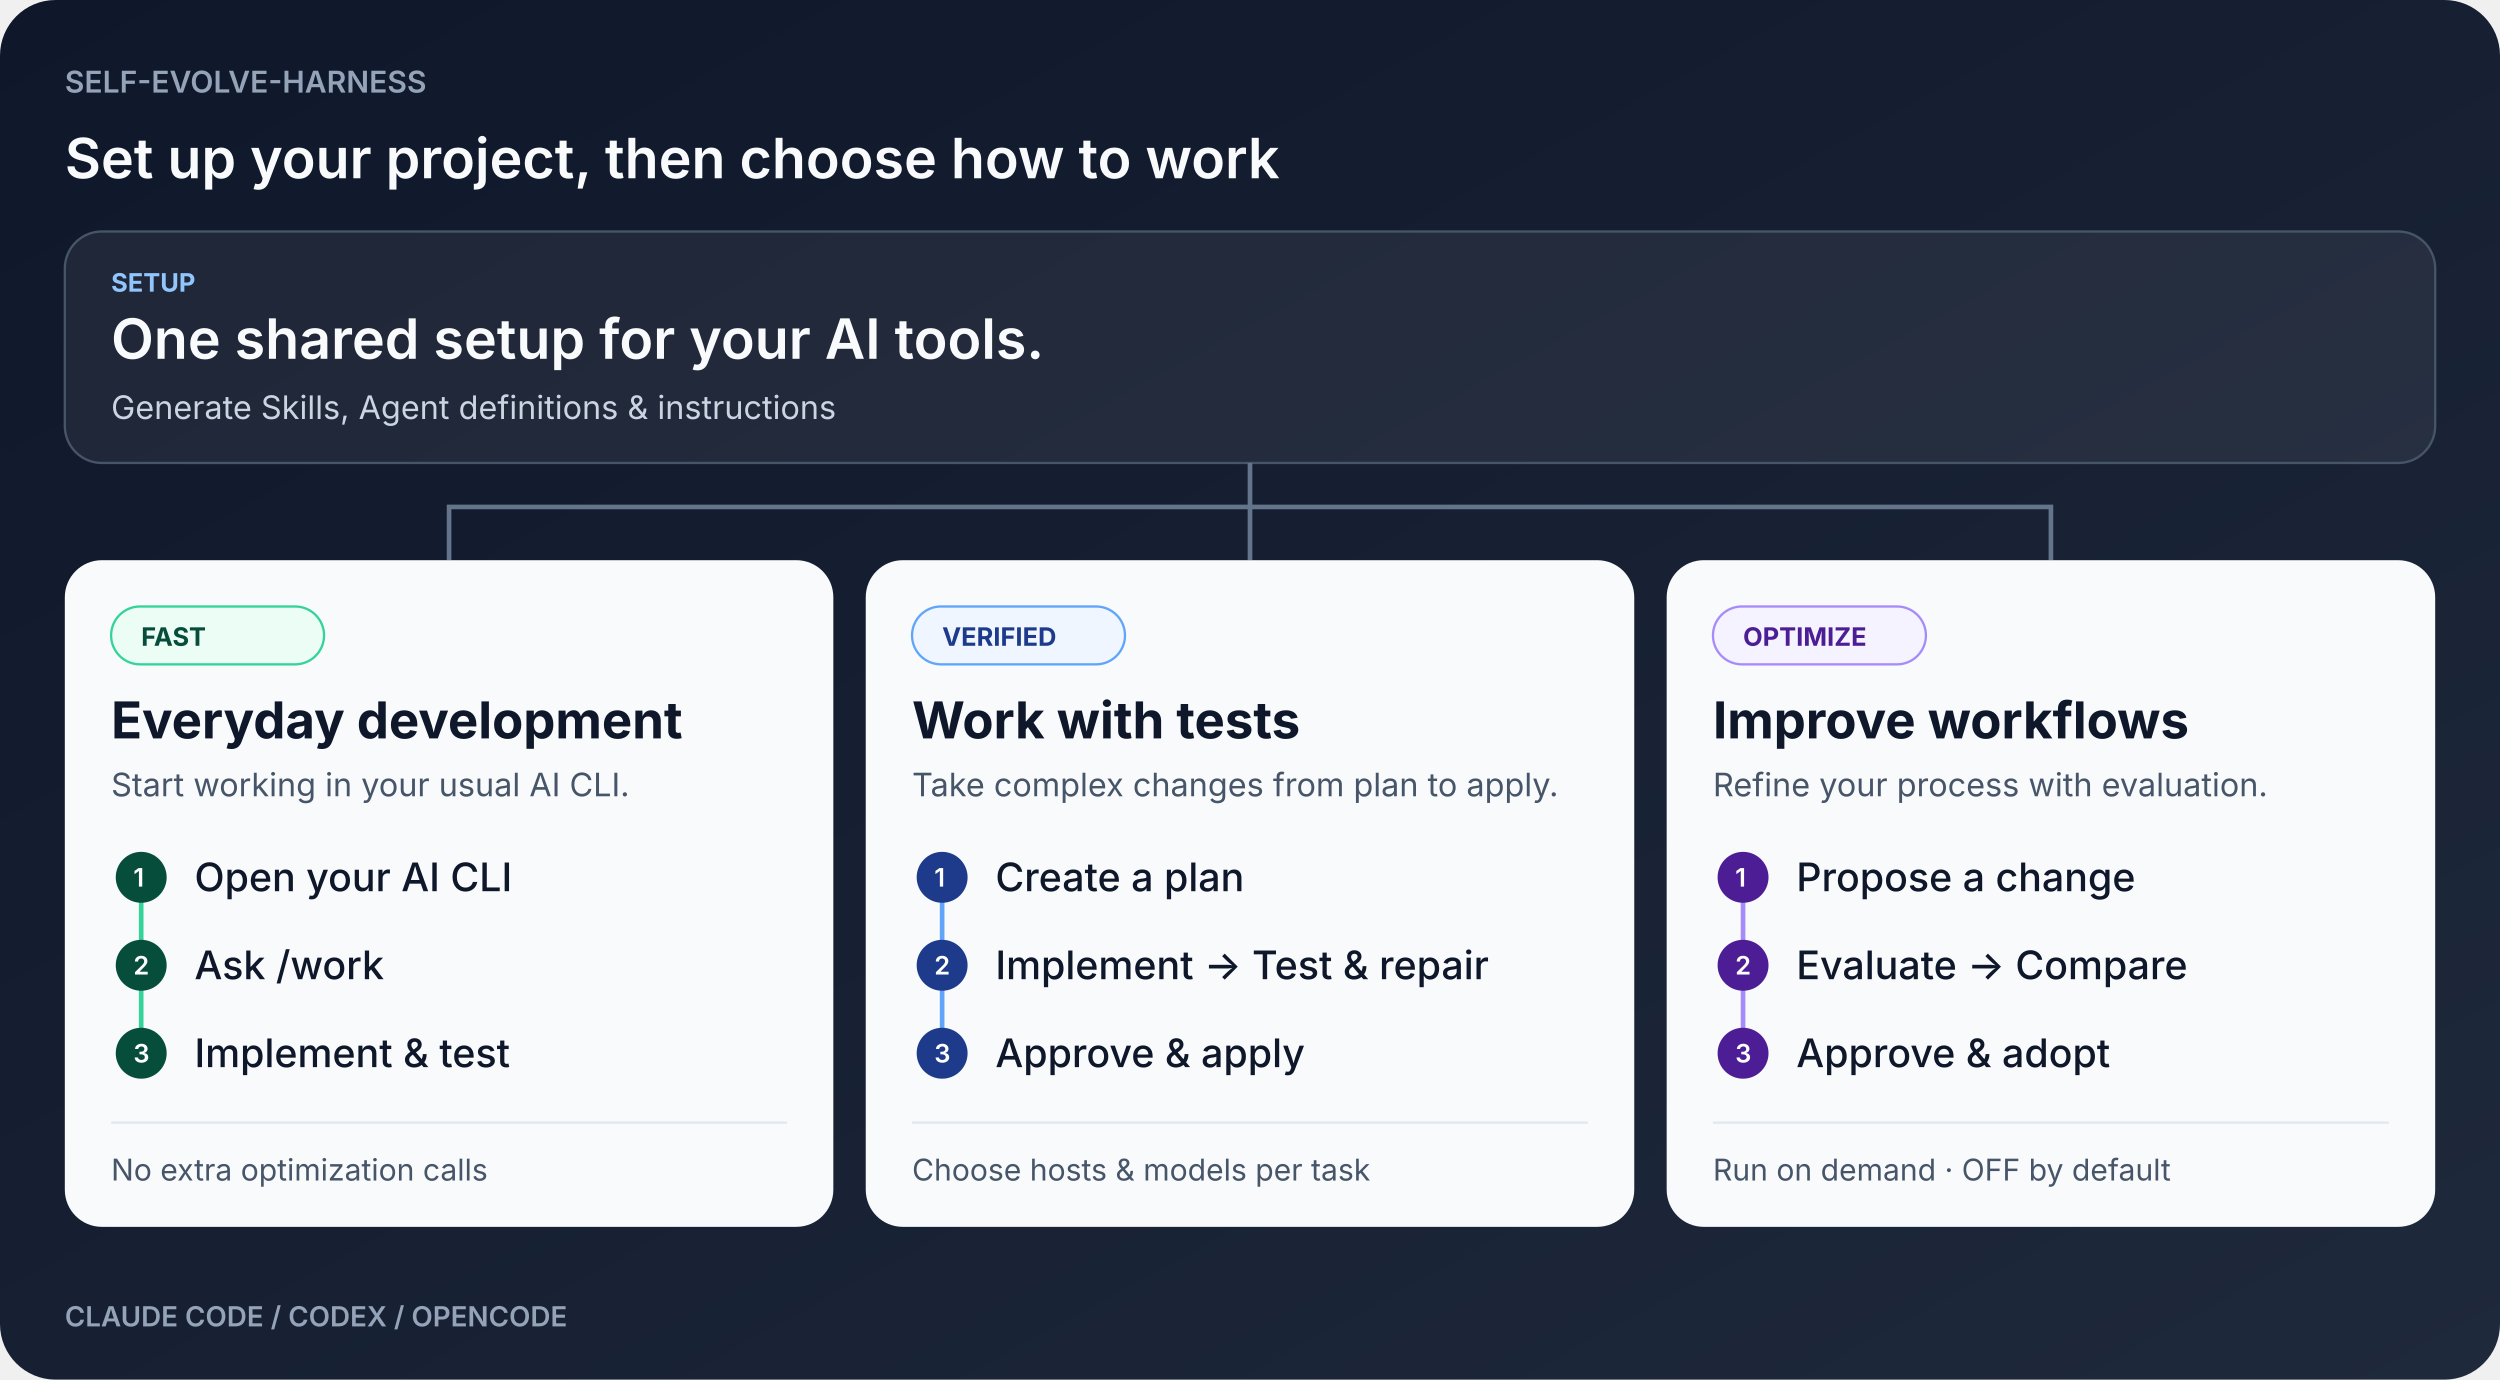
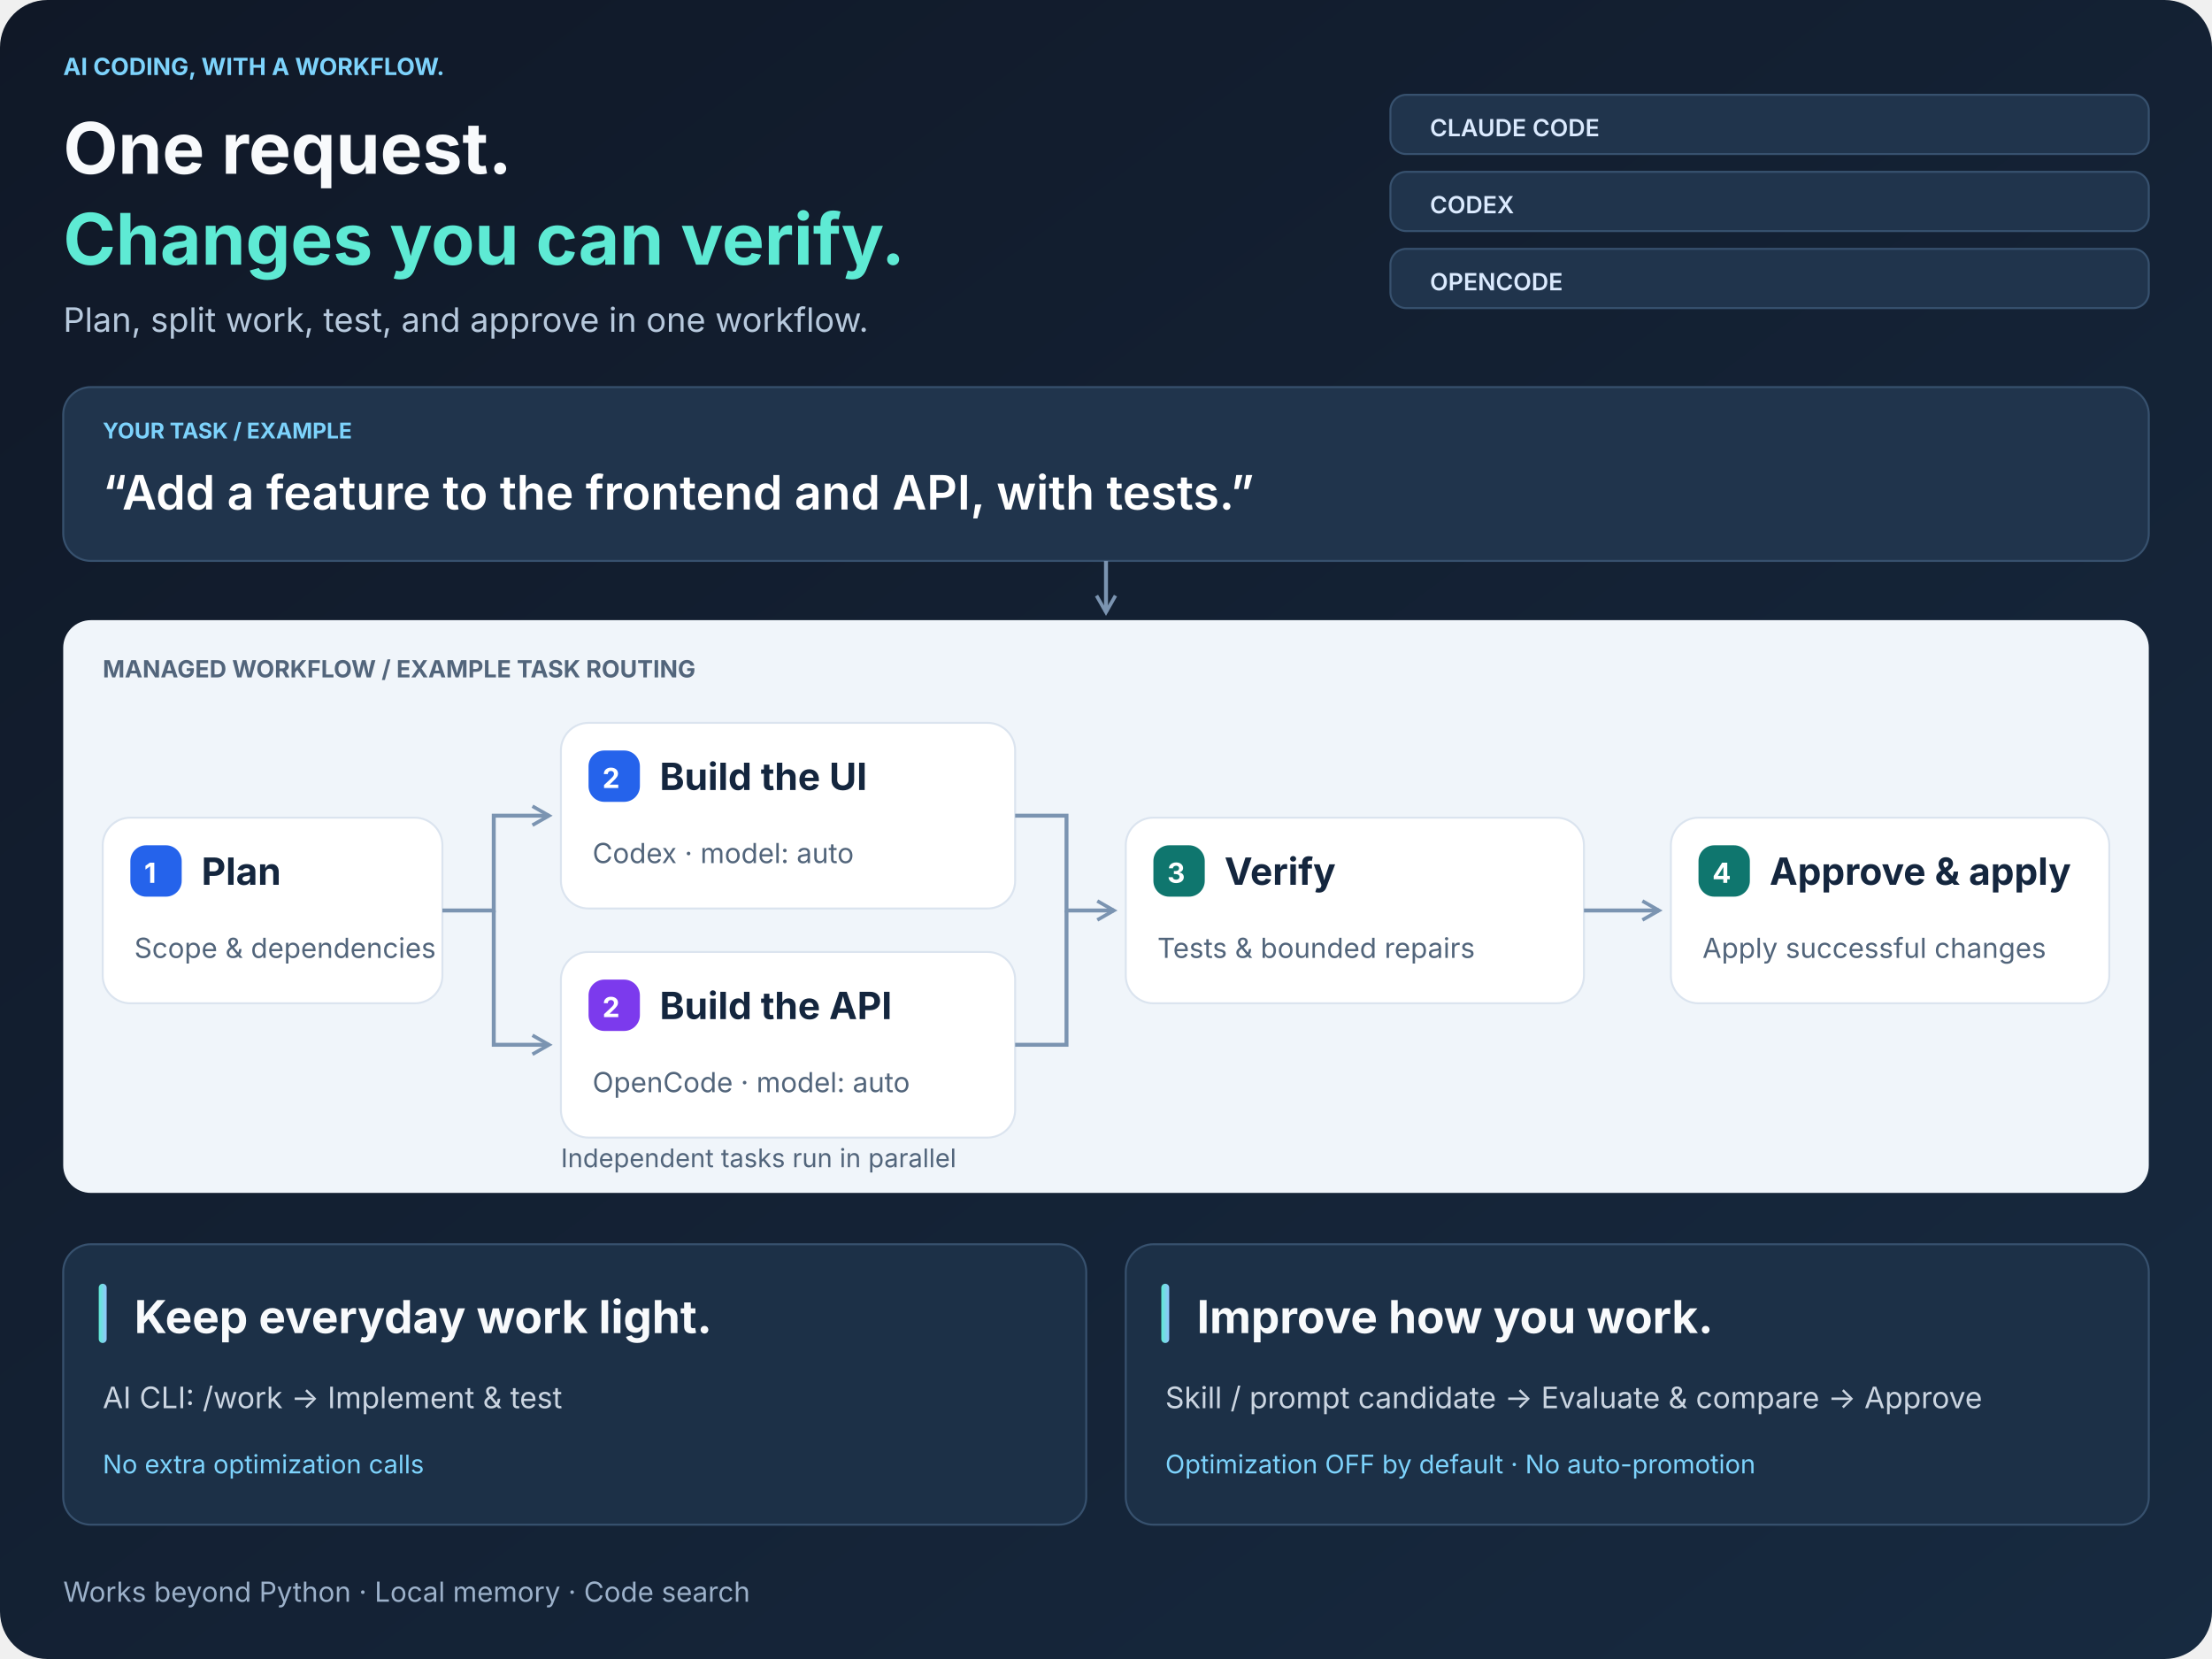
- <svg xmlns="http://www.w3.org/2000/svg" width="1080" height="596" viewBox="0 0 1080 596" role="img" aria-labelledby="title desc">
+ <svg xmlns="http://www.w3.org/2000/svg" width="1120" height="840" viewBox="0 0 1120 840" role="img" aria-labelledby="title desc">
  <defs>
    <linearGradient id="bg" x2="1" y2="1">
-       <stop stop-color="#0f172a" />
-       <stop offset="1" stop-color="#1e293b" />
+       <stop stop-color="#101827" />
+       <stop offset="1" stop-color="#172a40" />
    </linearGradient>
+     <linearGradient id="accent">
+       <stop stop-color="#5eead4" />
+       <stop offset="1" stop-color="#93c5fd" />
+     </linearGradient>
+     <marker id="arrow" viewBox="0 0 10 10" refX="8" refY="5" markerWidth="6" markerHeight="6" orient="auto-start-reverse">
+       <path d="M1 1 L8 5 L1 9" fill="none" stroke="#7b94b1" stroke-width="1.5" />
+     </marker>
  </defs>
-   <rect width="1080" height="596" rx="24" fill="url(#bg)" />
+   <rect width="1120" height="840" rx="24" fill="url(#bg)" />
  <g font-family="-apple-system,BlinkMacSystemFont,'Segoe UI','Noto Sans JP','Hiragino Kaku Gothic ProN',Meiryo,sans-serif">
-     <text x="28" y="40" font-size="13" fill="#94a3b8" font-weight="600">SELF-EVOLVE-HARNESS</text>
-     <text x="28" y="77" font-size="24" fill="#f8fafc" font-weight="600">Set up your project, then choose how to work</text>
-     <rect x="28" y="100" width="1024" height="100" rx="16" fill="#ffffff" fill-opacity="0.06" stroke="#475569" />
-     <text x="48" y="126" font-size="11" fill="#93c5fd" font-weight="700">SETUP</text>
-     <text x="48" y="155" font-size="24" fill="#f8fafc" font-weight="600">One shared setup for your AI tools.</text>
-     <text x="48" y="181" font-size="14" fill="#cbd5e1" font-weight="400">Generate Skills, Agent definitions &amp; instructions</text>
-     <path d="M540 200 V219 M194 242 V219 H886 V242 M540 219 V242" fill="none" stroke="#64748b" stroke-width="2" />
-     <rect x="28" y="242" width="332" height="288" rx="16" fill="#f8fafc" />
-     <rect x="48" y="262" width="92" height="25" rx="12.5" fill="#ecfdf5" stroke="#34d399" />
-     <text x="61" y="279" font-size="11" fill="#064e3b" font-weight="700">FAST</text>
-     <text x="48" y="319" font-size="22" fill="#0f172a" font-weight="700">Everyday development</text>
-     <text x="48" y="344" font-size="14" fill="#475569" font-weight="400">Start working in your usual AI CLI.</text>
-     <path d="M61 376 V458" stroke="#34d399" stroke-width="2" />
-     <circle cx="61" cy="379" r="11" fill="#064e3b" />
-     <text x="57.6" y="383" font-size="11" fill="#fff" font-weight="600">1</text>
-     <text x="84" y="385" font-size="17" fill="#0f172a" font-weight="500">Open your AI CLI</text>
-     <circle cx="61" cy="417" r="11" fill="#064e3b" />
-     <text x="57.6" y="421" font-size="11" fill="#fff" font-weight="600">2</text>
-     <text x="84" y="423" font-size="17" fill="#0f172a" font-weight="500">Ask /work</text>
-     <circle cx="61" cy="455" r="11" fill="#064e3b" />
-     <text x="57.6" y="459" font-size="11" fill="#fff" font-weight="600">3</text>
-     <text x="84" y="461" font-size="17" fill="#0f172a" font-weight="500">Implement &amp; test</text>
-     <path d="M48 485 H340" stroke="#e2e8f0" />
-     <text x="48" y="510" font-size="13" fill="#475569" font-weight="400">No extra optimization calls</text>
-     <rect x="374" y="242" width="332" height="288" rx="16" fill="#f8fafc" />
-     <rect x="394" y="262" width="92" height="25" rx="12.5" fill="#eff6ff" stroke="#60a5fa" />
-     <text x="407" y="279" font-size="11" fill="#1e3a8a" font-weight="700">VERIFIED</text>
-     <text x="394" y="319" font-size="22" fill="#0f172a" font-weight="700">Work with tests</text>
-     <text x="394" y="344" font-size="14" fill="#475569" font-weight="400">Take complex changes from plan to apply.</text>
-     <path d="M407 376 V458" stroke="#60a5fa" stroke-width="2" />
-     <circle cx="407" cy="379" r="11" fill="#1e3a8a" />
-     <text x="403.6" y="383" font-size="11" fill="#fff" font-weight="600">1</text>
-     <text x="430" y="385" font-size="17" fill="#0f172a" font-weight="500">Create a plan</text>
-     <circle cx="407" cy="417" r="11" fill="#1e3a8a" />
-     <text x="403.6" y="421" font-size="11" fill="#fff" font-weight="600">2</text>
-     <text x="430" y="423" font-size="17" fill="#0f172a" font-weight="500">Implement → Test &amp; repair</text>
-     <circle cx="407" cy="455" r="11" fill="#1e3a8a" />
-     <text x="403.6" y="459" font-size="11" fill="#fff" font-weight="600">3</text>
-     <text x="430" y="461" font-size="17" fill="#0f172a" font-weight="500">Approve &amp; apply</text>
-     <path d="M394 485 H686" stroke="#e2e8f0" />
-     <text x="394" y="510" font-size="13" fill="#475569" font-weight="400">Choose hosts &amp; models per task</text>
-     <rect x="720" y="242" width="332" height="288" rx="16" fill="#f8fafc" />
-     <rect x="740" y="262" width="92" height="25" rx="12.5" fill="#f5f3ff" stroke="#a78bfa" />
-     <text x="753" y="279" font-size="11" fill="#4c1d95" font-weight="700">OPTIMIZE</text>
-     <text x="740" y="319" font-size="22" fill="#0f172a" font-weight="700">Improve workflows</text>
-     <text x="740" y="344" font-size="14" fill="#475569" font-weight="400">Refine your process with evaluation.</text>
-     <path d="M753 376 V458" stroke="#a78bfa" stroke-width="2" />
-     <circle cx="753" cy="379" r="11" fill="#4c1d95" />
-     <text x="749.6" y="383" font-size="11" fill="#fff" font-weight="600">1</text>
-     <text x="776" y="385" font-size="17" fill="#0f172a" font-weight="500">Propose a change</text>
-     <circle cx="753" cy="417" r="11" fill="#4c1d95" />
-     <text x="749.6" y="421" font-size="11" fill="#fff" font-weight="600">2</text>
-     <text x="776" y="423" font-size="17" fill="#0f172a" font-weight="500">Evaluate → Compare</text>
-     <circle cx="753" cy="455" r="11" fill="#4c1d95" />
-     <text x="749.6" y="459" font-size="11" fill="#fff" font-weight="600">3</text>
-     <text x="776" y="461" font-size="17" fill="#0f172a" font-weight="500">Approve &amp; adopt</text>
-     <path d="M740 485 H1032" stroke="#e2e8f0" />
-     <text x="740" y="510" font-size="13" fill="#475569" font-weight="400">Run on demand · OFF by default</text>
-     <text x="28" y="573" font-size="12" fill="#94a3b8" font-weight="600">CLAUDE CODE  /  CODEX  /  OPENCODE</text>
+     <text x="32" y="38" font-size="12" fill="#7dd3fc" font-weight="700">AI CODING, WITH A WORKFLOW.</text>
+     <text x="32" y="88" font-size="36" fill="#f8fafc" font-weight="750">One request.</text>
+     <text x="32" y="134" font-size="36" fill="#5eead4" font-weight="750">Changes you can verify.</text>
+     <text x="32" y="168" font-size="17" fill="#b7c9dd" font-weight="400">Plan, split work, test, and approve in one workflow.</text>
+     <rect x="704" y="48" width="384" height="30" rx="8" fill="#20344c" stroke="#37516e" />
+     <text x="724" y="69" font-size="12" fill="#dbeafe" font-weight="600">CLAUDE CODE</text>
+     <rect x="704" y="87" width="384" height="30" rx="8" fill="#20344c" stroke="#37516e" />
+     <text x="724" y="108" font-size="12" fill="#dbeafe" font-weight="600">CODEX</text>
+     <rect x="704" y="126" width="384" height="30" rx="8" fill="#20344c" stroke="#37516e" />
+     <text x="724" y="147" font-size="12" fill="#dbeafe" font-weight="600">OPENCODE</text>
+     <rect x="32" y="196" width="1056" height="88" rx="14" fill="#20344c" stroke="#37516e" />
+     <text x="52" y="222" font-size="11" fill="#7dd3fc" font-weight="700">YOUR TASK / EXAMPLE</text>
+     <text x="52" y="258" font-size="24" fill="#fff" font-weight="600">“Add a feature to the frontend and API, with tests.”</text>
+     <path d="M560 284 V310" fill="none" stroke="#7b94b1" stroke-width="2" marker-end="url(#arrow)" />
+     <rect x="32" y="314" width="1056" height="290" rx="14" fill="#f0f5fa" stroke="none" />
+     <text x="52" y="343" font-size="12" fill="#52657b" font-weight="700">MANAGED WORKFLOW / EXAMPLE TASK ROUTING</text>
+     <rect x="52" y="414" width="172" height="94" rx="14" fill="#fff" stroke="#dbe4ef" />
+     <rect x="66" y="428" width="26" height="26" rx="8" fill="#2563eb" stroke="none" />
+     <text x="73" y="447" font-size="14" fill="#fff" font-weight="700">1</text>
+     <text x="102" y="448" font-size="19" fill="#14263e" font-weight="700">Plan</text>
+     <text x="68" y="485" font-size="14" fill="#52657b" font-weight="400">Scope &amp; dependencies</text>
+     <rect x="284" y="366" width="230" height="94" rx="14" fill="#fff" stroke="#dbe4ef" />
+     <rect x="298" y="380" width="26" height="26" rx="8" fill="#2563eb" stroke="none" />
+     <text x="305" y="399" font-size="14" fill="#fff" font-weight="700">2</text>
+     <text x="334" y="400" font-size="19" fill="#14263e" font-weight="700">Build the UI</text>
+     <text x="300" y="437" font-size="14" fill="#52657b" font-weight="400">Codex · model: auto</text>
+     <rect x="284" y="482" width="230" height="94" rx="14" fill="#fff" stroke="#dbe4ef" />
+     <rect x="298" y="496" width="26" height="26" rx="8" fill="#7c3aed" stroke="none" />
+     <text x="305" y="515" font-size="14" fill="#fff" font-weight="700">2</text>
+     <text x="334" y="516" font-size="19" fill="#14263e" font-weight="700">Build the API</text>
+     <text x="300" y="553" font-size="14" fill="#52657b" font-weight="400">OpenCode · model: auto</text>
+     <rect x="570" y="414" width="232" height="94" rx="14" fill="#fff" stroke="#dbe4ef" />
+     <rect x="584" y="428" width="26" height="26" rx="8" fill="#0f766e" stroke="none" />
+     <text x="591" y="447" font-size="14" fill="#fff" font-weight="700">3</text>
+     <text x="620" y="448" font-size="19" fill="#14263e" font-weight="700">Verify</text>
+     <text x="586" y="485" font-size="14" fill="#52657b" font-weight="400">Tests &amp; bounded repairs</text>
+     <rect x="846" y="414" width="222" height="94" rx="14" fill="#fff" stroke="#dbe4ef" />
+     <rect x="860" y="428" width="26" height="26" rx="8" fill="#0f766e" stroke="none" />
+     <text x="867" y="447" font-size="14" fill="#fff" font-weight="700">4</text>
+     <text x="896" y="448" font-size="19" fill="#14263e" font-weight="700">Approve &amp; apply</text>
+     <text x="862" y="485" font-size="14" fill="#52657b" font-weight="400">Apply successful changes</text>
+     <path d="M224 461 H250 V413 H278" fill="none" stroke="#7b94b1" stroke-width="2" marker-end="url(#arrow)" />
+     <path d="M250 461 V529 H278" fill="none" stroke="#7b94b1" stroke-width="2" marker-end="url(#arrow)" />
+     <path d="M514 413 H540 V461 H564" fill="none" stroke="#7b94b1" stroke-width="2" marker-end="url(#arrow)" />
+     <path d="M514 529 H540 V461" fill="none" stroke="#7b94b1" stroke-width="2" />
+     <path d="M802 461 H840" fill="none" stroke="#7b94b1" stroke-width="2" marker-end="url(#arrow)" />
+     <text x="284" y="591" font-size="13" fill="#52657b" font-weight="400">Independent tasks run in parallel</text>
+     <rect x="32" y="630" width="518" height="142" rx="14" fill="#1c3047" stroke="#37516e" />
+     <rect x="50" y="650" width="4" height="30" rx="2" fill="url(#accent)" stroke="none" />
+     <text x="68" y="675" font-size="23" fill="#f8fafc" font-weight="700">Keep everyday work light.</text>
+     <text x="52" y="713" font-size="15" fill="#cbd5e1" font-weight="400">AI CLI: /work → Implement &amp; test</text>
+     <text x="52" y="746" font-size="13" fill="#7dd3fc" font-weight="400">No extra optimization calls</text>
+     <rect x="570" y="630" width="518" height="142" rx="14" fill="#1c3047" stroke="#37516e" />
+     <rect x="588" y="650" width="4" height="30" rx="2" fill="url(#accent)" stroke="none" />
+     <text x="606" y="675" font-size="23" fill="#f8fafc" font-weight="700">Improve how you work.</text>
+     <text x="590" y="713" font-size="15" fill="#cbd5e1" font-weight="400">Skill / prompt candidate → Evaluate &amp; compare → Approve</text>
+     <text x="590" y="746" font-size="13" fill="#7dd3fc" font-weight="400">Optimization OFF by default · No auto-promotion</text>
+     <text x="32" y="811" font-size="14" fill="#9cb1ca" font-weight="400">Works beyond Python · Local memory · Code search</text>
  </g>
</svg>
